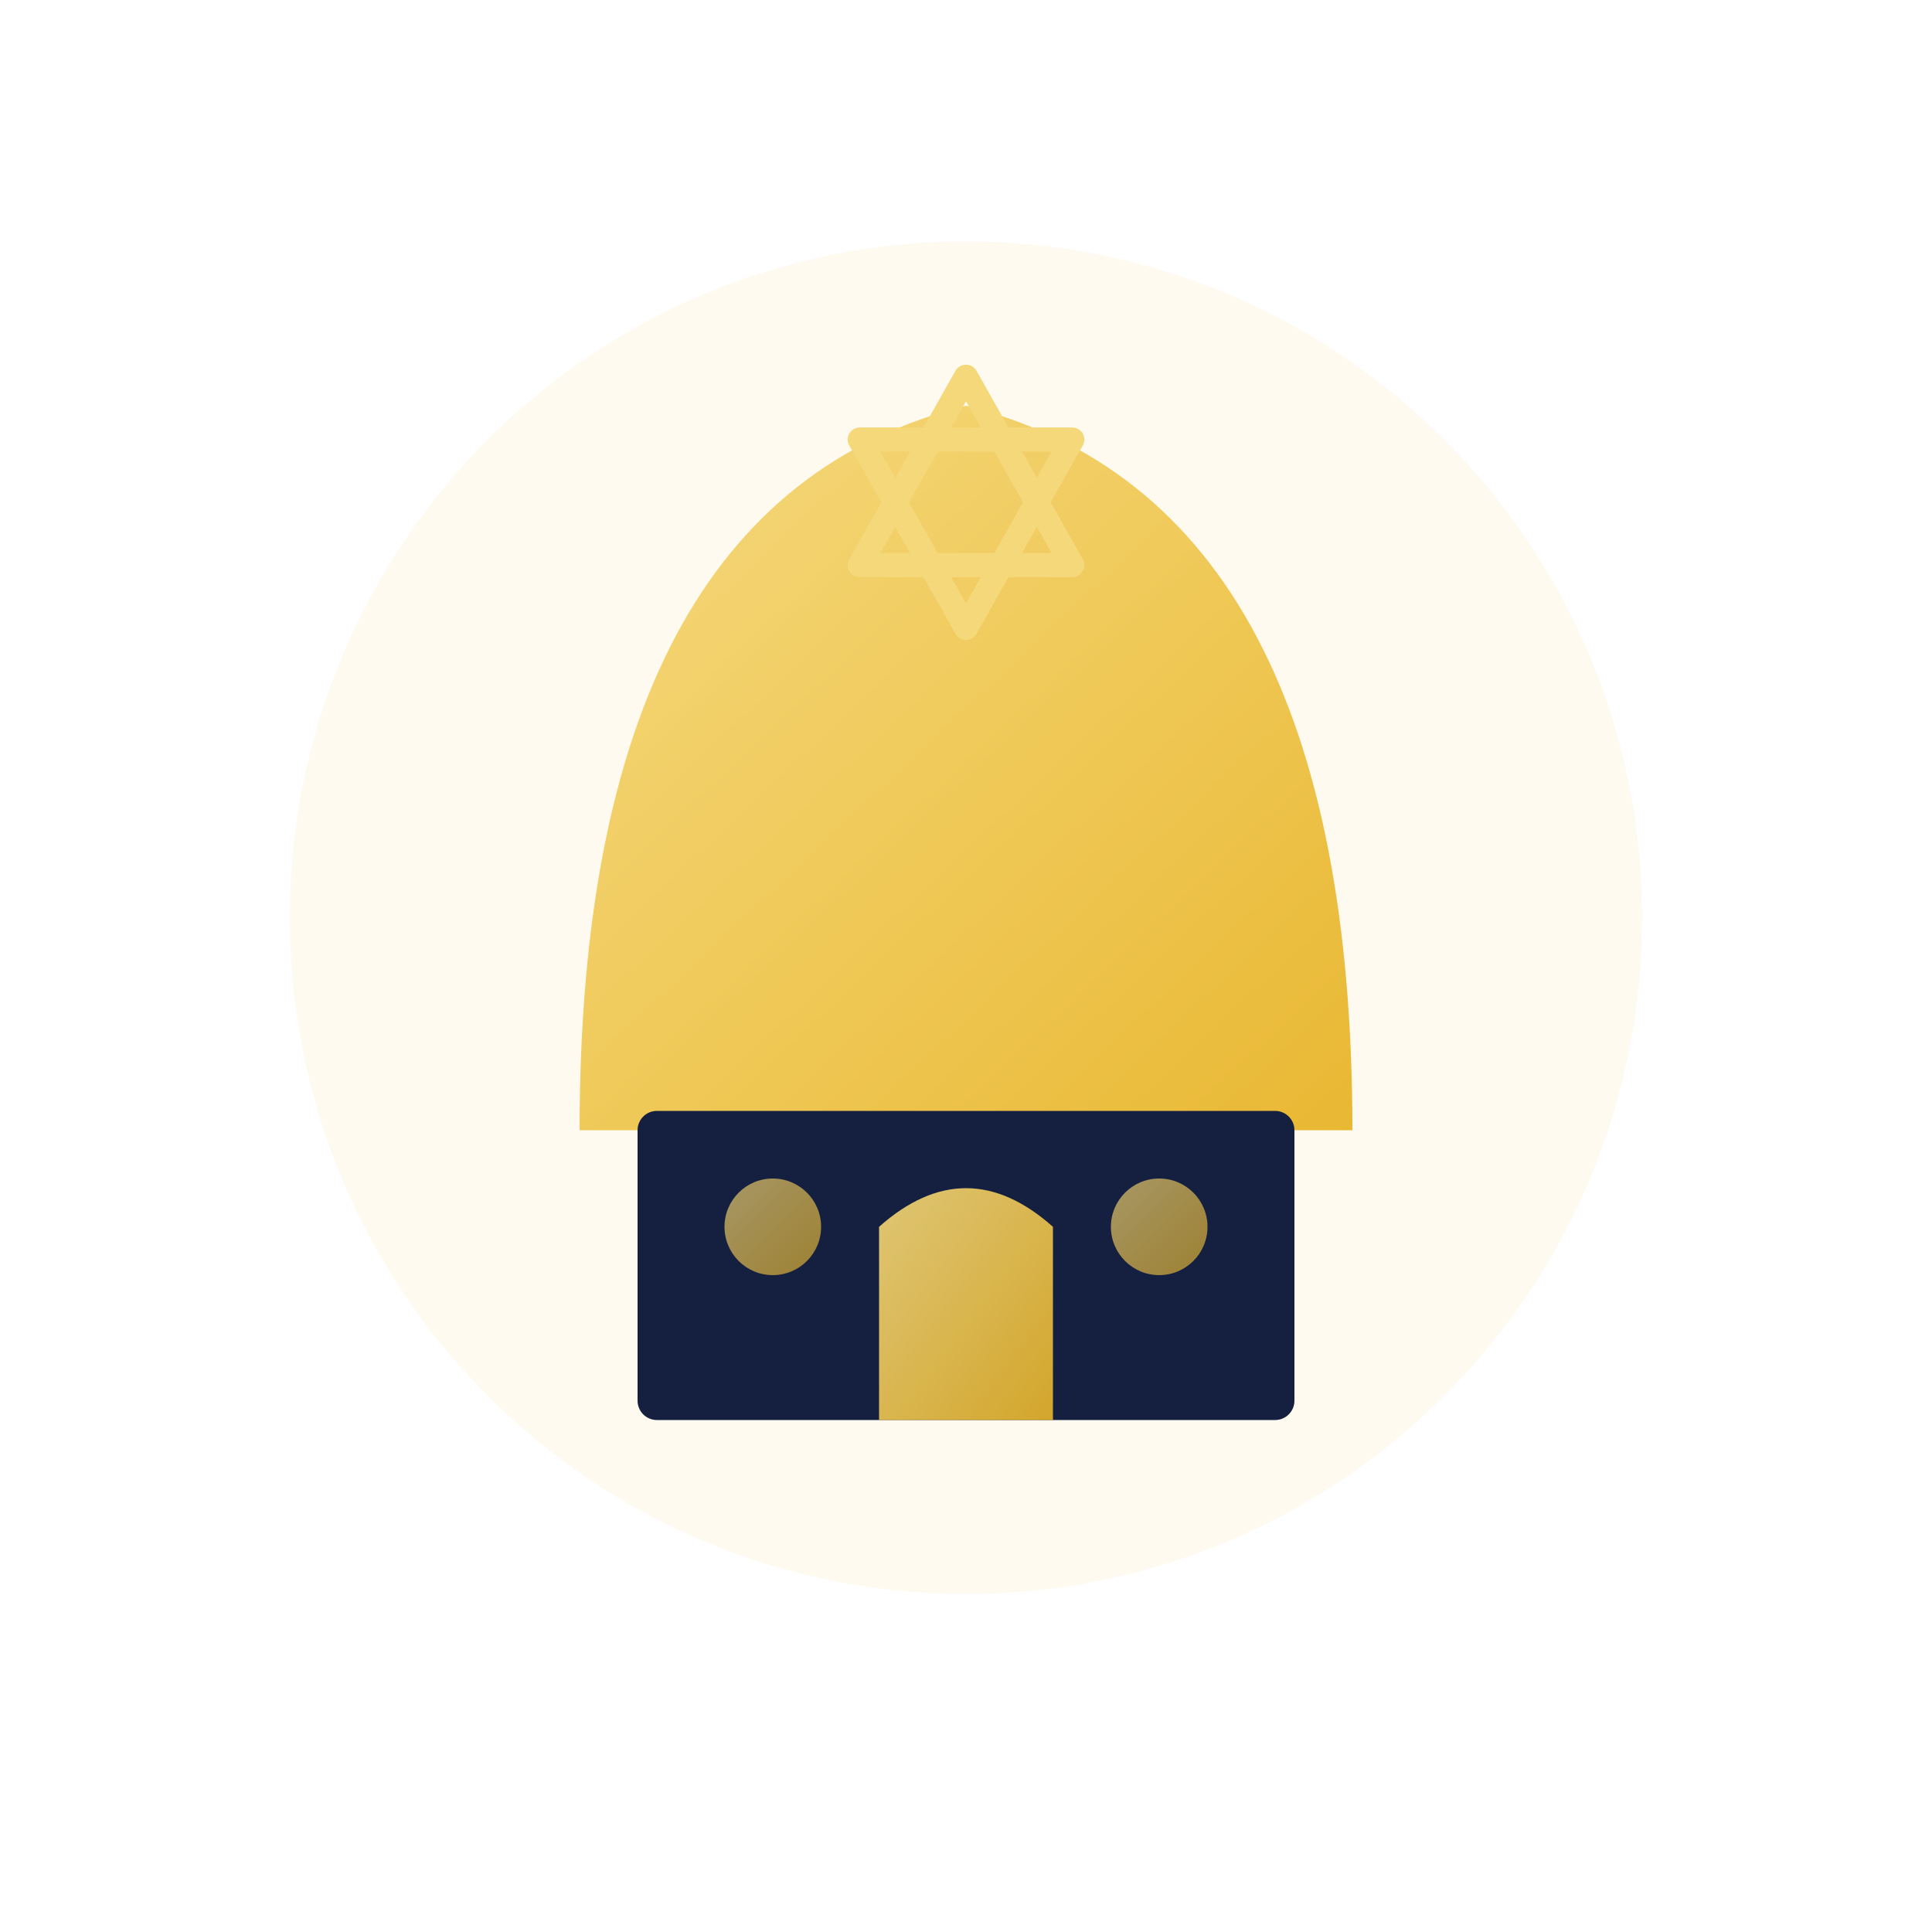
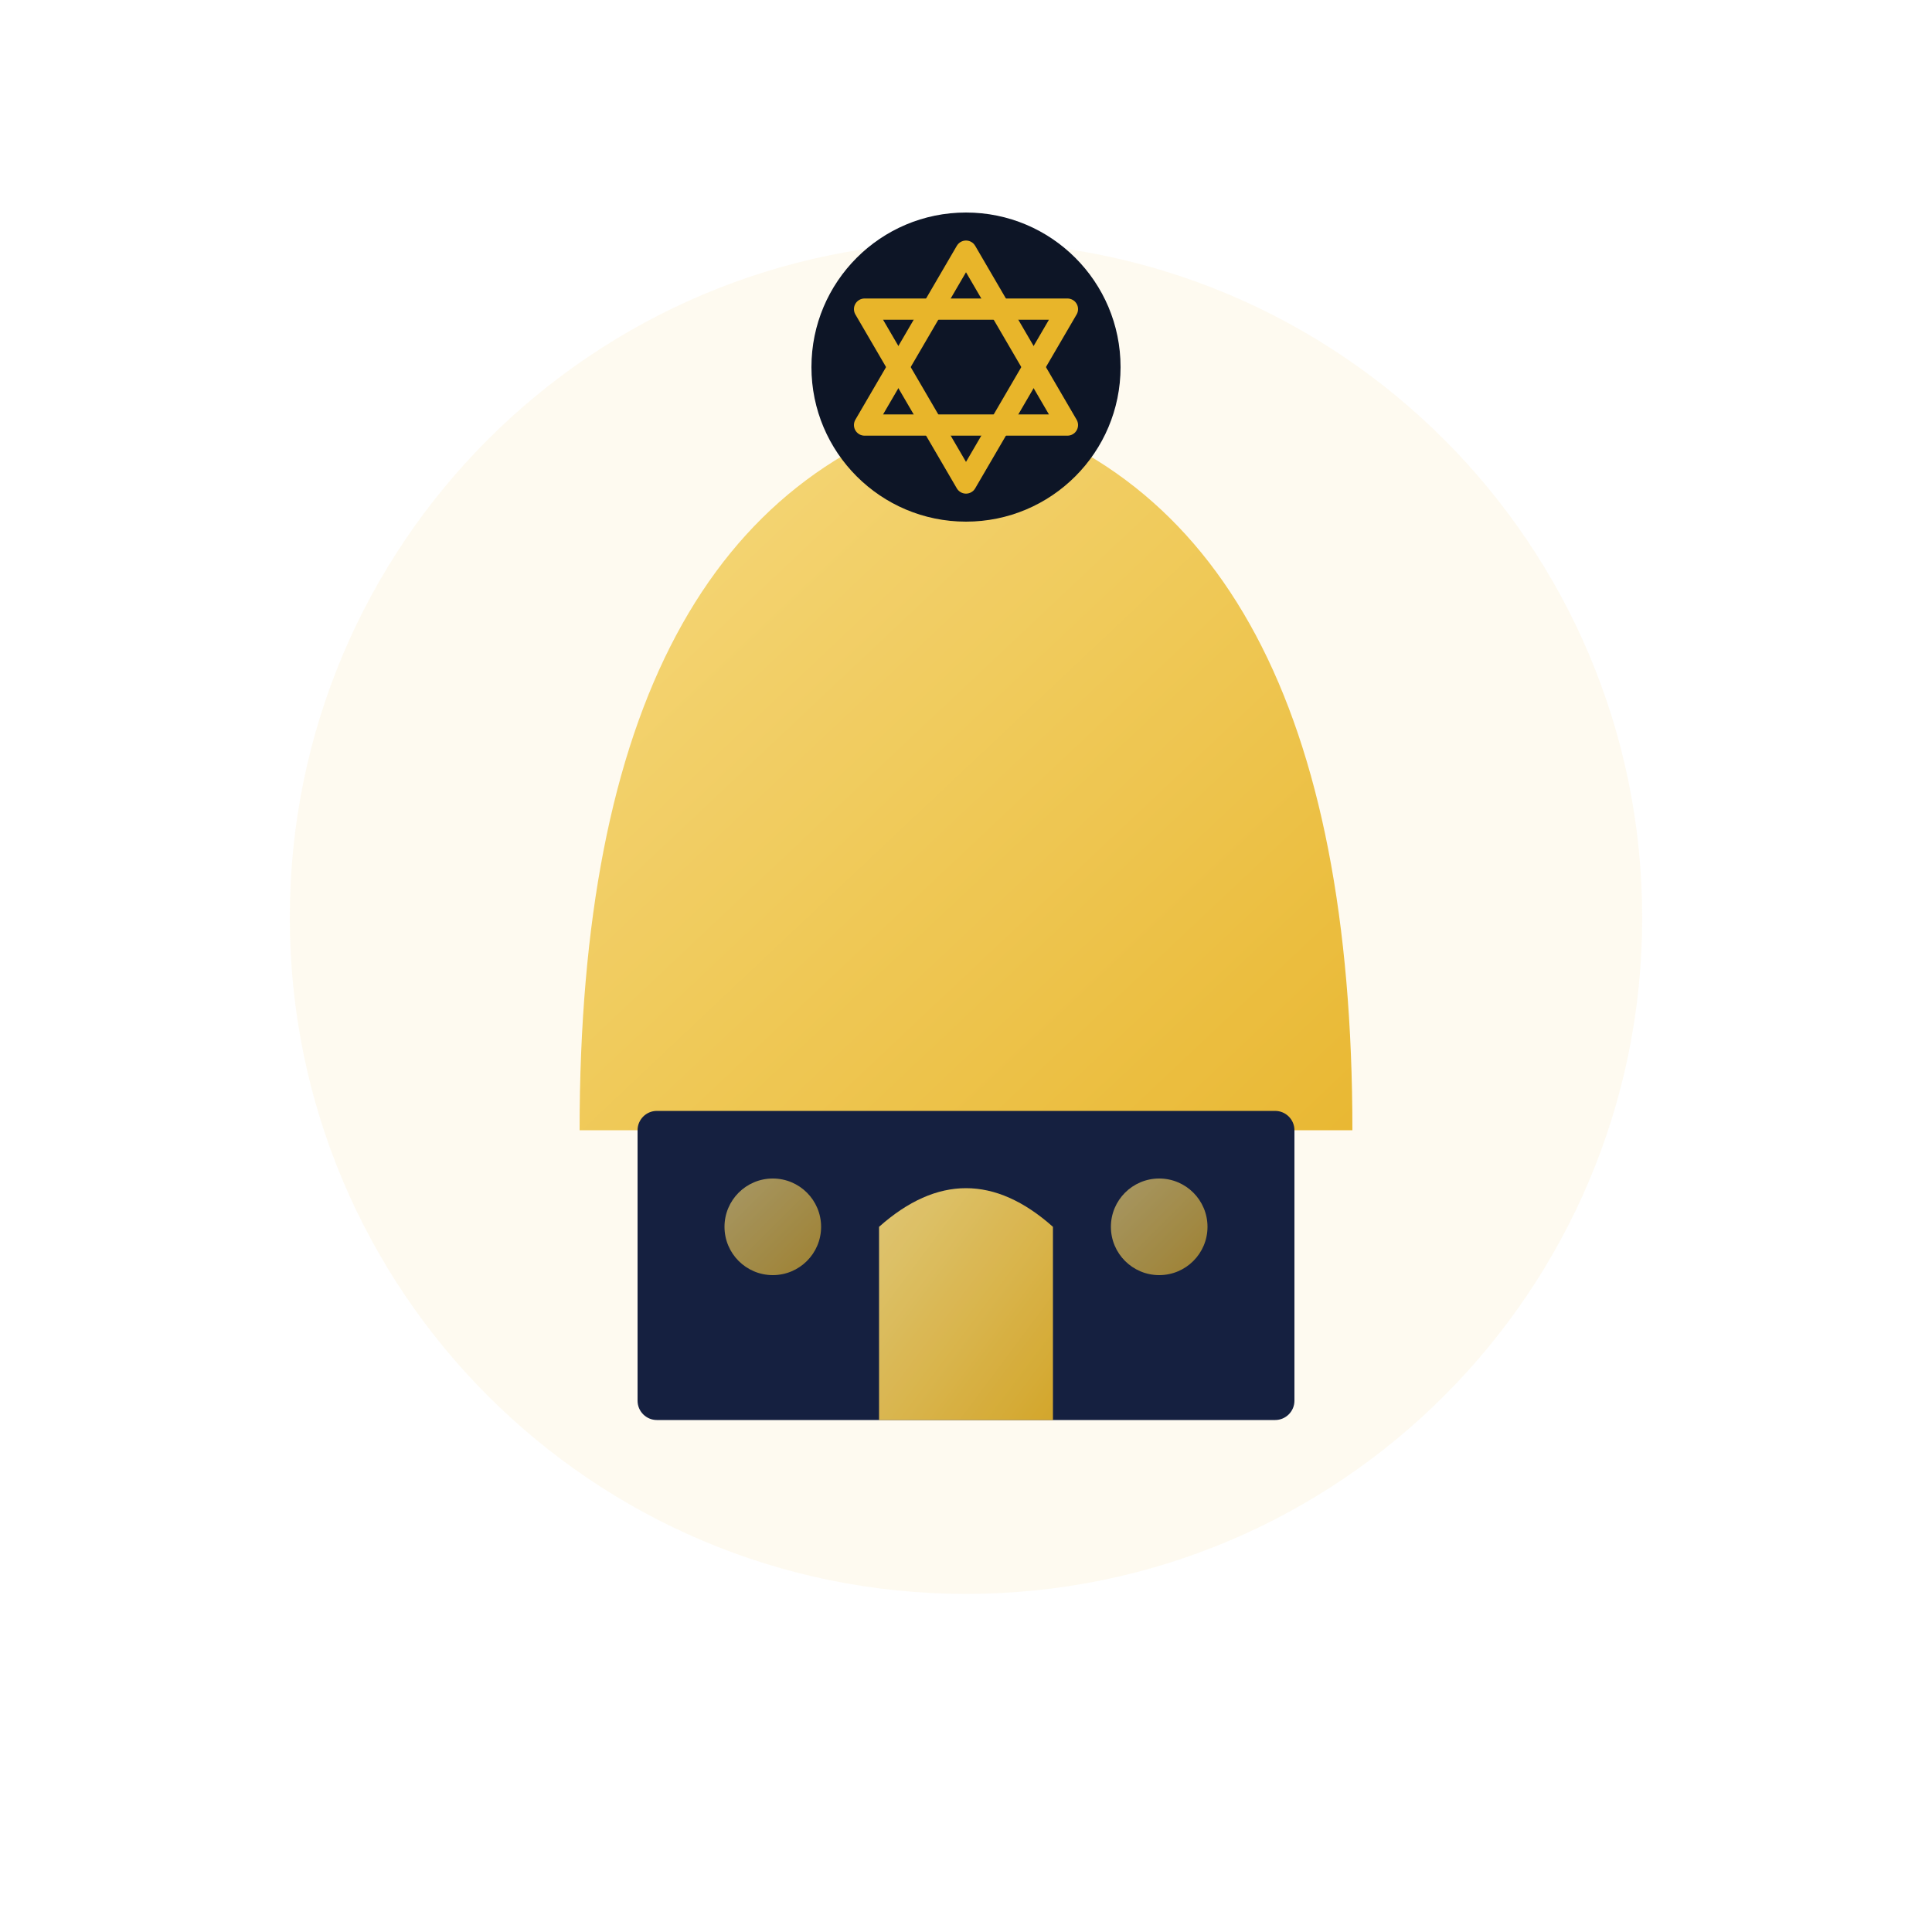
<svg xmlns="http://www.w3.org/2000/svg" width="200" height="200" viewBox="0 0 200 200">
  <defs>
    <linearGradient id="g" x1="0%" y1="0%" x2="100%" y2="100%">
      <stop offset="0%" stop-color="#F5D87A" />
      <stop offset="100%" stop-color="#E8B52A" />
    </linearGradient>
  </defs>
  <circle cx="100" cy="95" r="70" fill="rgba(232,181,42,0.07)" />
  <path d="M60,117 Q60,52 100,42 Q140,52 140,117 Z" fill="url(#g)" opacity="0.95" />
  <rect x="66" y="115" width="68" height="32" fill="#152040" rx="2" />
  <path d="M91,147 L91,127 Q100,119 109,127 L109,147 Z" fill="url(#g)" opacity="0.9" />
  <circle cx="80" cy="127" r="5" fill="url(#g)" opacity="0.65" />
  <circle cx="120" cy="127" r="5" fill="url(#g)" opacity="0.65" />
-   <g transform="translate(100,52)">
-     <polygon points="0,-13 11,6.5 -11,6.5" fill="none" stroke="#F5D87A" stroke-width="2.5" stroke-linejoin="round" />
-     <polygon points="0,13 11,-6.5 -11,-6.5" fill="none" stroke="#F5D87A" stroke-width="2.5" stroke-linejoin="round" />
+   <g transform="translate(100,38)">
+     <circle cx="0" cy="0" r="16" fill="#0D1526" />
+     <polygon points="0,-12 10.5,6 -10.5,6" fill="none" stroke="#E8B52A" stroke-width="2.2" stroke-linejoin="round" />
+     <polygon points="0,12 10.5,-6 -10.5,-6" fill="none" stroke="#E8B52A" stroke-width="2.2" stroke-linejoin="round" />
  </g>
</svg>
